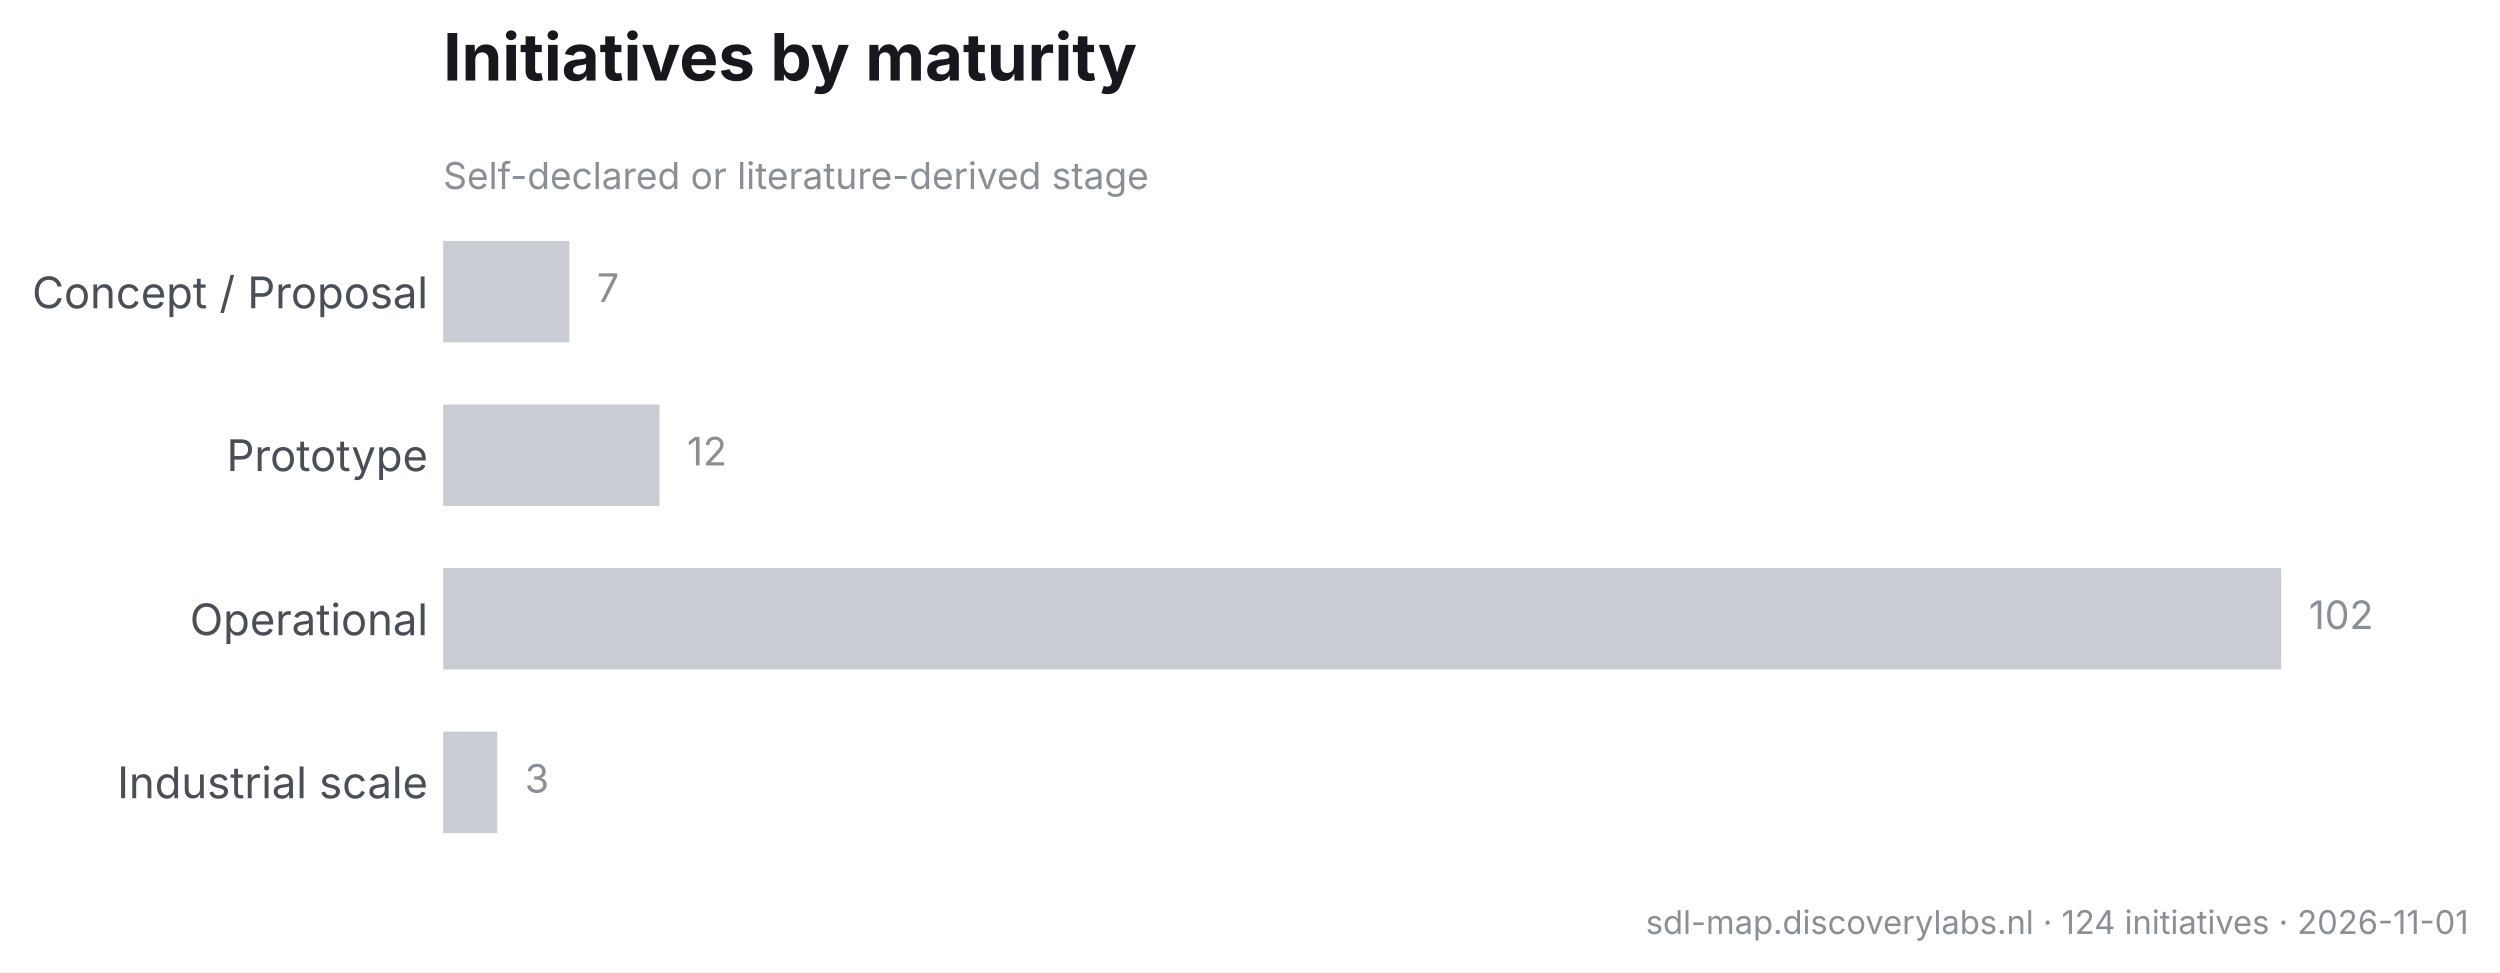
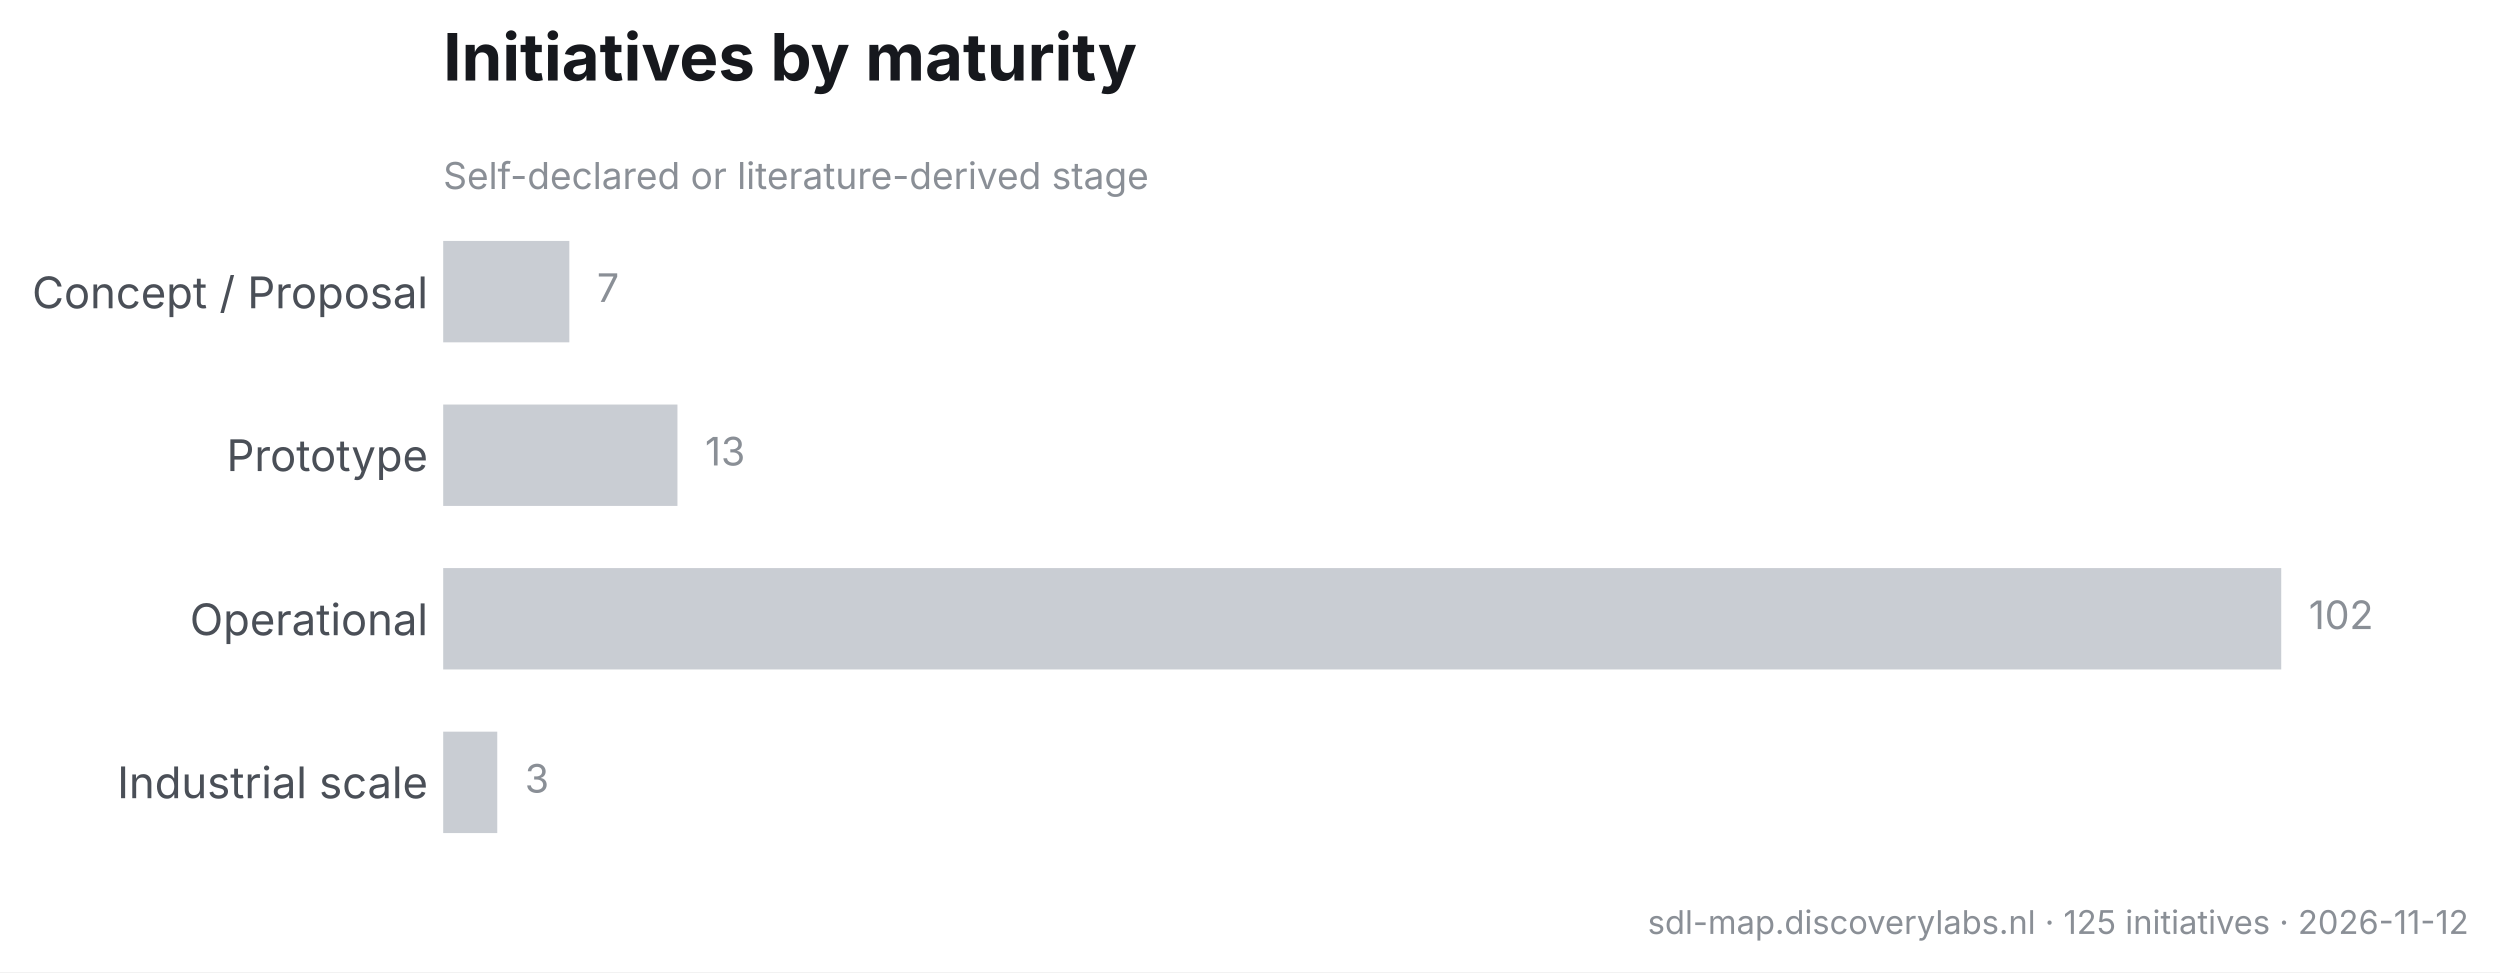
<svg xmlns="http://www.w3.org/2000/svg" width="573.449pt" height="222.984pt" viewBox="0 0 573.449 222.984" version="1.1">
  <defs>
    <style type="text/css">*{stroke-linejoin: round; stroke-linecap: butt}</style>
  </defs>
  <g id="figure_1">
    <g id="patch_1">
      <path d="M 0 222.984  L 573.449 222.984  L 573.449 0  L 0 0  z " style="fill: #ffffff" />
    </g>
    <g id="axes_1">
      <g id="patch_2">
        <path d="M 101.659 197.881  L 561.209 197.881  L 561.209 48.471  L 101.659 48.471  z " style="fill: #ffffff" />
      </g>
      <g id="matplotlib.axis_1" />
      <g id="matplotlib.axis_2">
        <g id="ytick_1">
          <g id="line2d_1" />
          <g id="text_1">
            <text style="font-size: 10px; font-family: 'Inter', 'Helvetica Neue', 'Arial', 'DejaVu Sans', 'Bitstream Vera Sans', 'Computer Modern Sans Serif', 'Lucida Grande', 'Verdana', 'Geneva', 'Lucid', 'Helvetica', 'Avant Garde', sans-serif; text-anchor: end; fill: #4a4f57" x="98.159" y="70.703" transform="rotate(-0 98.15937 70.70262)">Concept / Proposal</text>
          </g>
        </g>
        <g id="ytick_2">
          <g id="line2d_2" />
          <g id="text_2">
            <text style="font-size: 10px; font-family: 'Inter', 'Helvetica Neue', 'Arial', 'DejaVu Sans', 'Bitstream Vera Sans', 'Computer Modern Sans Serif', 'Lucida Grande', 'Verdana', 'Geneva', 'Lucid', 'Helvetica', 'Avant Garde', sans-serif; text-anchor: end; fill: #4a4f57" x="98.159" y="108.053" transform="rotate(-0 98.15937 108.0528)">Prototype</text>
          </g>
        </g>
        <g id="ytick_3">
          <g id="line2d_3" />
          <g id="text_3">
            <text style="font-size: 10px; font-family: 'Inter', 'Helvetica Neue', 'Arial', 'DejaVu Sans', 'Bitstream Vera Sans', 'Computer Modern Sans Serif', 'Lucida Grande', 'Verdana', 'Geneva', 'Lucid', 'Helvetica', 'Avant Garde', sans-serif; text-anchor: end; fill: #4a4f57" x="98.159" y="145.694" transform="rotate(-0 98.15937 145.6935)">Operational</text>
          </g>
        </g>
        <g id="ytick_4">
          <g id="line2d_4" />
          <g id="text_4">
            <text style="font-size: 10px; font-family: 'Inter', 'Helvetica Neue', 'Arial', 'DejaVu Sans', 'Bitstream Vera Sans', 'Computer Modern Sans Serif', 'Lucida Grande', 'Verdana', 'Geneva', 'Lucid', 'Helvetica', 'Avant Garde', sans-serif; text-anchor: end; fill: #4a4f57" x="98.159" y="183.095" transform="rotate(-0 98.15937 183.0953)">Industrial scale</text>
          </g>
        </g>
      </g>
      <g id="patch_3">
-         <path d="M 101.659 55.262  L 130.593 55.262  L 130.593 78.526  L 101.659 78.526  z " clip-path="url(#p5f793f7de6)" style="fill: #c9cdd3" />
+         <path d="M 101.659 55.262  L 130.593 55.262  L 130.593 78.526  L 101.659 78.526  z " clip-path="url(#p07616aae27)" style="fill: #c9cdd3" />
      </g>
      <g id="patch_4">
-         <path d="M 101.659 92.784  L 151.26 92.784  L 151.26 116.047  L 101.659 116.047  z " clip-path="url(#p5f793f7de6)" style="fill: #c9cdd3" />
+         <path d="M 101.659 92.784  L 155.393 92.784  L 155.393 116.047  L 101.659 116.047  z " clip-path="url(#p07616aae27)" style="fill: #c9cdd3" />
      </g>
      <g id="patch_5">
-         <path d="M 101.659 130.305  L 523.265 130.305  L 523.265 153.568  L 101.659 153.568  z " clip-path="url(#p5f793f7de6)" style="fill: #c9cdd3" />
+         <path d="M 101.659 130.305  L 523.265 130.305  L 523.265 153.568  L 101.659 153.568  z " clip-path="url(#p07616aae27)" style="fill: #c9cdd3" />
      </g>
      <g id="patch_6">
-         <path d="M 101.659 167.826  L 114.06 167.826  L 114.06 191.089  L 101.659 191.089  z " clip-path="url(#p5f793f7de6)" style="fill: #c9cdd3" />
+         <path d="M 101.659 167.826  L 114.06 167.826  L 114.06 191.089  L 101.659 191.089  z " clip-path="url(#p07616aae27)" style="fill: #c9cdd3" />
      </g>
      <g id="text_5">
        <text style="font-size: 9px; font-family: 'Inter', 'Helvetica Neue', 'Arial', 'DejaVu Sans', 'Bitstream Vera Sans', 'Computer Modern Sans Serif', 'Lucida Grande', 'Verdana', 'Geneva', 'Lucid', 'Helvetica', 'Avant Garde', sans-serif; text-anchor: start; fill: #8a8f96" x="136.917" y="69.249" transform="rotate(-0 136.9172 69.24949)">7</text>
      </g>
      <g id="text_6">
-         <text style="font-size: 9px; font-family: 'Inter', 'Helvetica Neue', 'Arial', 'DejaVu Sans', 'Bitstream Vera Sans', 'Computer Modern Sans Serif', 'Lucida Grande', 'Verdana', 'Geneva', 'Lucid', 'Helvetica', 'Avant Garde', sans-serif; text-anchor: start; fill: #8a8f96" x="157.584" y="106.771" transform="rotate(-0 157.5841 106.7707)">12</text>
+         <text style="font-size: 9px; font-family: 'Inter', 'Helvetica Neue', 'Arial', 'DejaVu Sans', 'Bitstream Vera Sans', 'Computer Modern Sans Serif', 'Lucida Grande', 'Verdana', 'Geneva', 'Lucid', 'Helvetica', 'Avant Garde', sans-serif; text-anchor: start; fill: #8a8f96" x="161.717" y="106.771" transform="rotate(-0 161.7175 106.7707)">13</text>
      </g>
      <g id="text_7">
        <text style="font-size: 9px; font-family: 'Inter', 'Helvetica Neue', 'Arial', 'DejaVu Sans', 'Bitstream Vera Sans', 'Computer Modern Sans Serif', 'Lucida Grande', 'Verdana', 'Geneva', 'Lucid', 'Helvetica', 'Avant Garde', sans-serif; text-anchor: start; fill: #8a8f96" x="529.589" y="144.292" transform="rotate(-0 529.589 144.292)">102</text>
      </g>
      <g id="text_8">
        <text style="font-size: 9px; font-family: 'Inter', 'Helvetica Neue', 'Arial', 'DejaVu Sans', 'Bitstream Vera Sans', 'Computer Modern Sans Serif', 'Lucida Grande', 'Verdana', 'Geneva', 'Lucid', 'Helvetica', 'Avant Garde', sans-serif; text-anchor: start; fill: #8a8f96" x="120.384" y="181.813" transform="rotate(-0 120.3836 181.8132)">3</text>
      </g>
      <g id="text_9">
        <text style="font-size: 8.5px; font-family: 'Inter', 'Helvetica Neue', 'Arial', 'DejaVu Sans', 'Bitstream Vera Sans', 'Computer Modern Sans Serif', 'Lucida Grande', 'Verdana', 'Geneva', 'Lucid', 'Helvetica', 'Avant Garde', sans-serif; text-anchor: start; fill: #8a8f96" x="101.659" y="43.35" transform="rotate(-0 101.6594 43.34994)">Self-declared or literature-derived stage</text>
      </g>
      <g id="text_10">
        <text style="font-weight: 650; font-size: 15px; font-family: 'Inter', 'Helvetica Neue', 'Arial', 'DejaVu Sans', 'Bitstream Vera Sans', 'Computer Modern Sans Serif', 'Lucida Grande', 'Verdana', 'Geneva', 'Lucid', 'Helvetica', 'Avant Garde', sans-serif; text-anchor: start; fill: #16181d" x="101.659" y="18.471" transform="rotate(-0 101.6594 18.47109)">Initiatives by maturity</text>
      </g>
    </g>
    <g id="text_11">
-       <text style="font-size: 7.5px; font-family: 'Inter', 'Helvetica Neue', 'Arial', 'DejaVu Sans', 'Bitstream Vera Sans', 'Computer Modern Sans Serif', 'Lucida Grande', 'Verdana', 'Geneva', 'Lucid', 'Helvetica', 'Avant Garde', sans-serif; text-anchor: end; fill: #8a8f96" x="566.249" y="214.225" transform="rotate(-0 566.2494 214.2247)">sdl-map.discoverylabs.nl · 124 initiatives · 2026-11-01</text>
+       <text style="font-size: 7.5px; font-family: 'Inter', 'Helvetica Neue', 'Arial', 'DejaVu Sans', 'Bitstream Vera Sans', 'Computer Modern Sans Serif', 'Lucida Grande', 'Verdana', 'Geneva', 'Lucid', 'Helvetica', 'Avant Garde', sans-serif; text-anchor: end; fill: #8a8f96" x="566.249" y="214.225" transform="rotate(-0 566.2494 214.2247)">sdl-map.discoverylabs.nl · 125 initiatives · 2026-11-12</text>
    </g>
  </g>
  <defs>
-     <clipPath id="p5f793f7de6">
+     <clipPath id="p07616aae27">
      <rect x="101.659" y="48.471" width="459.55" height="149.41" />
    </clipPath>
  </defs>
</svg>
